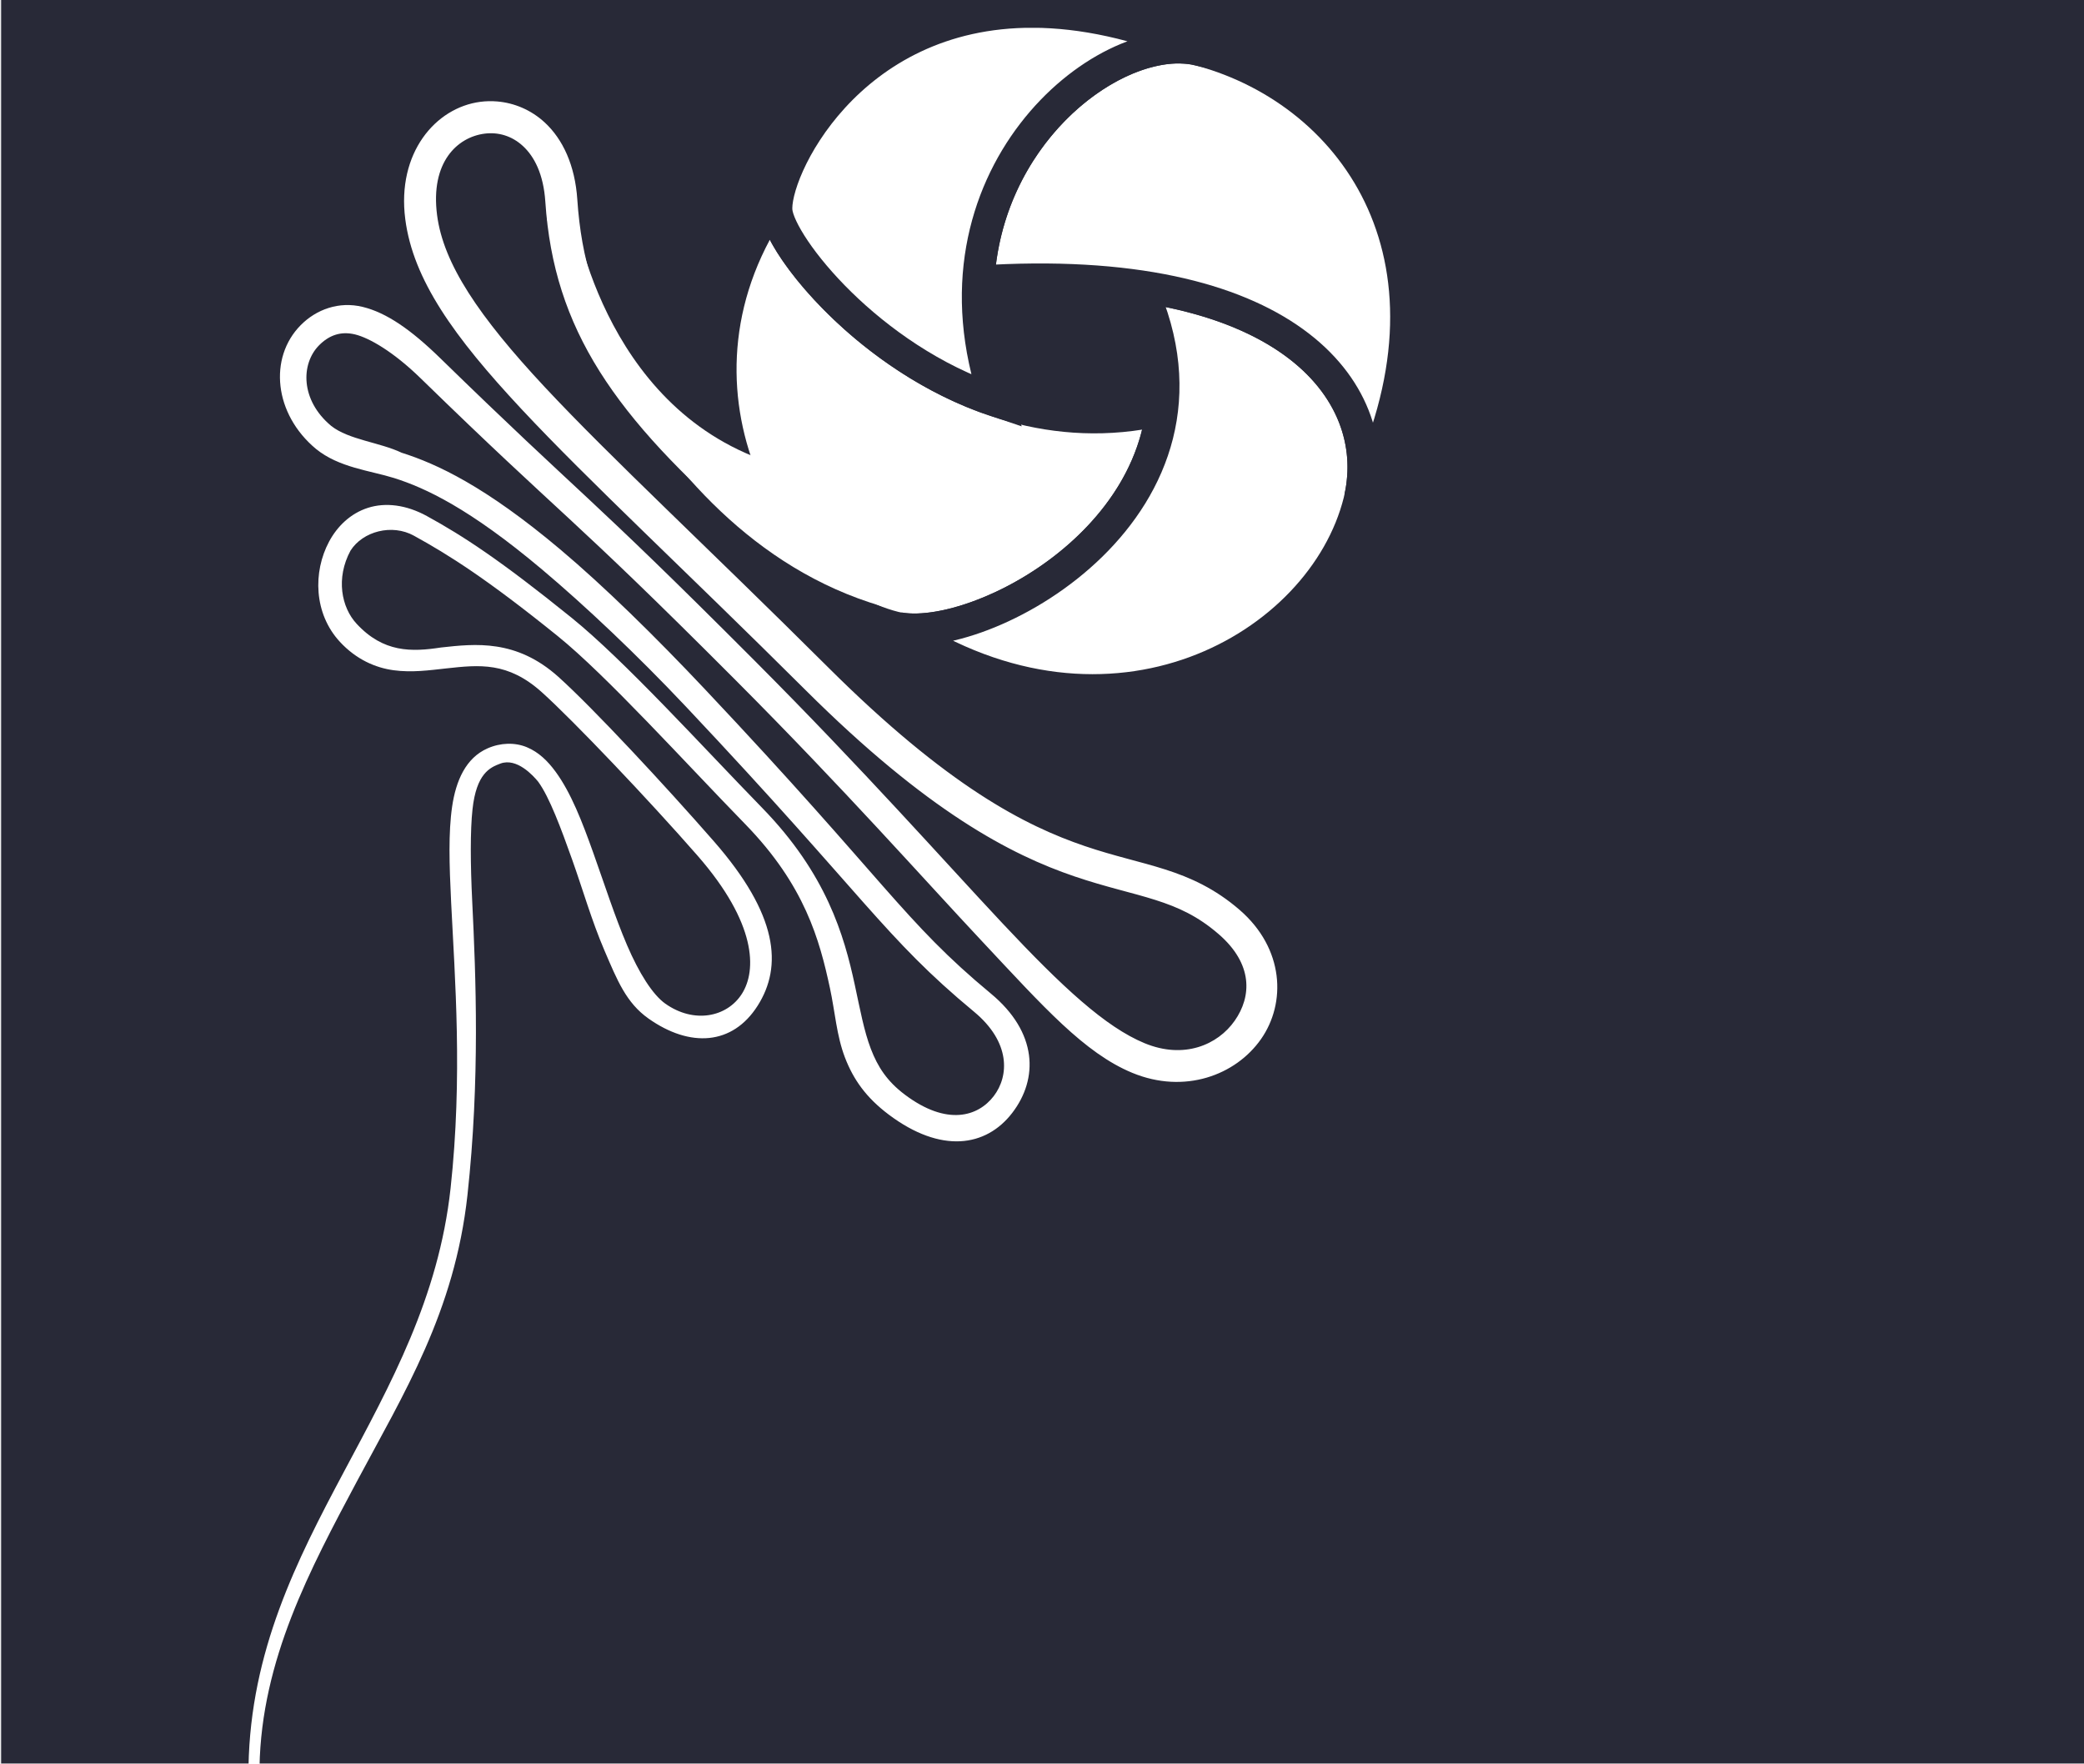
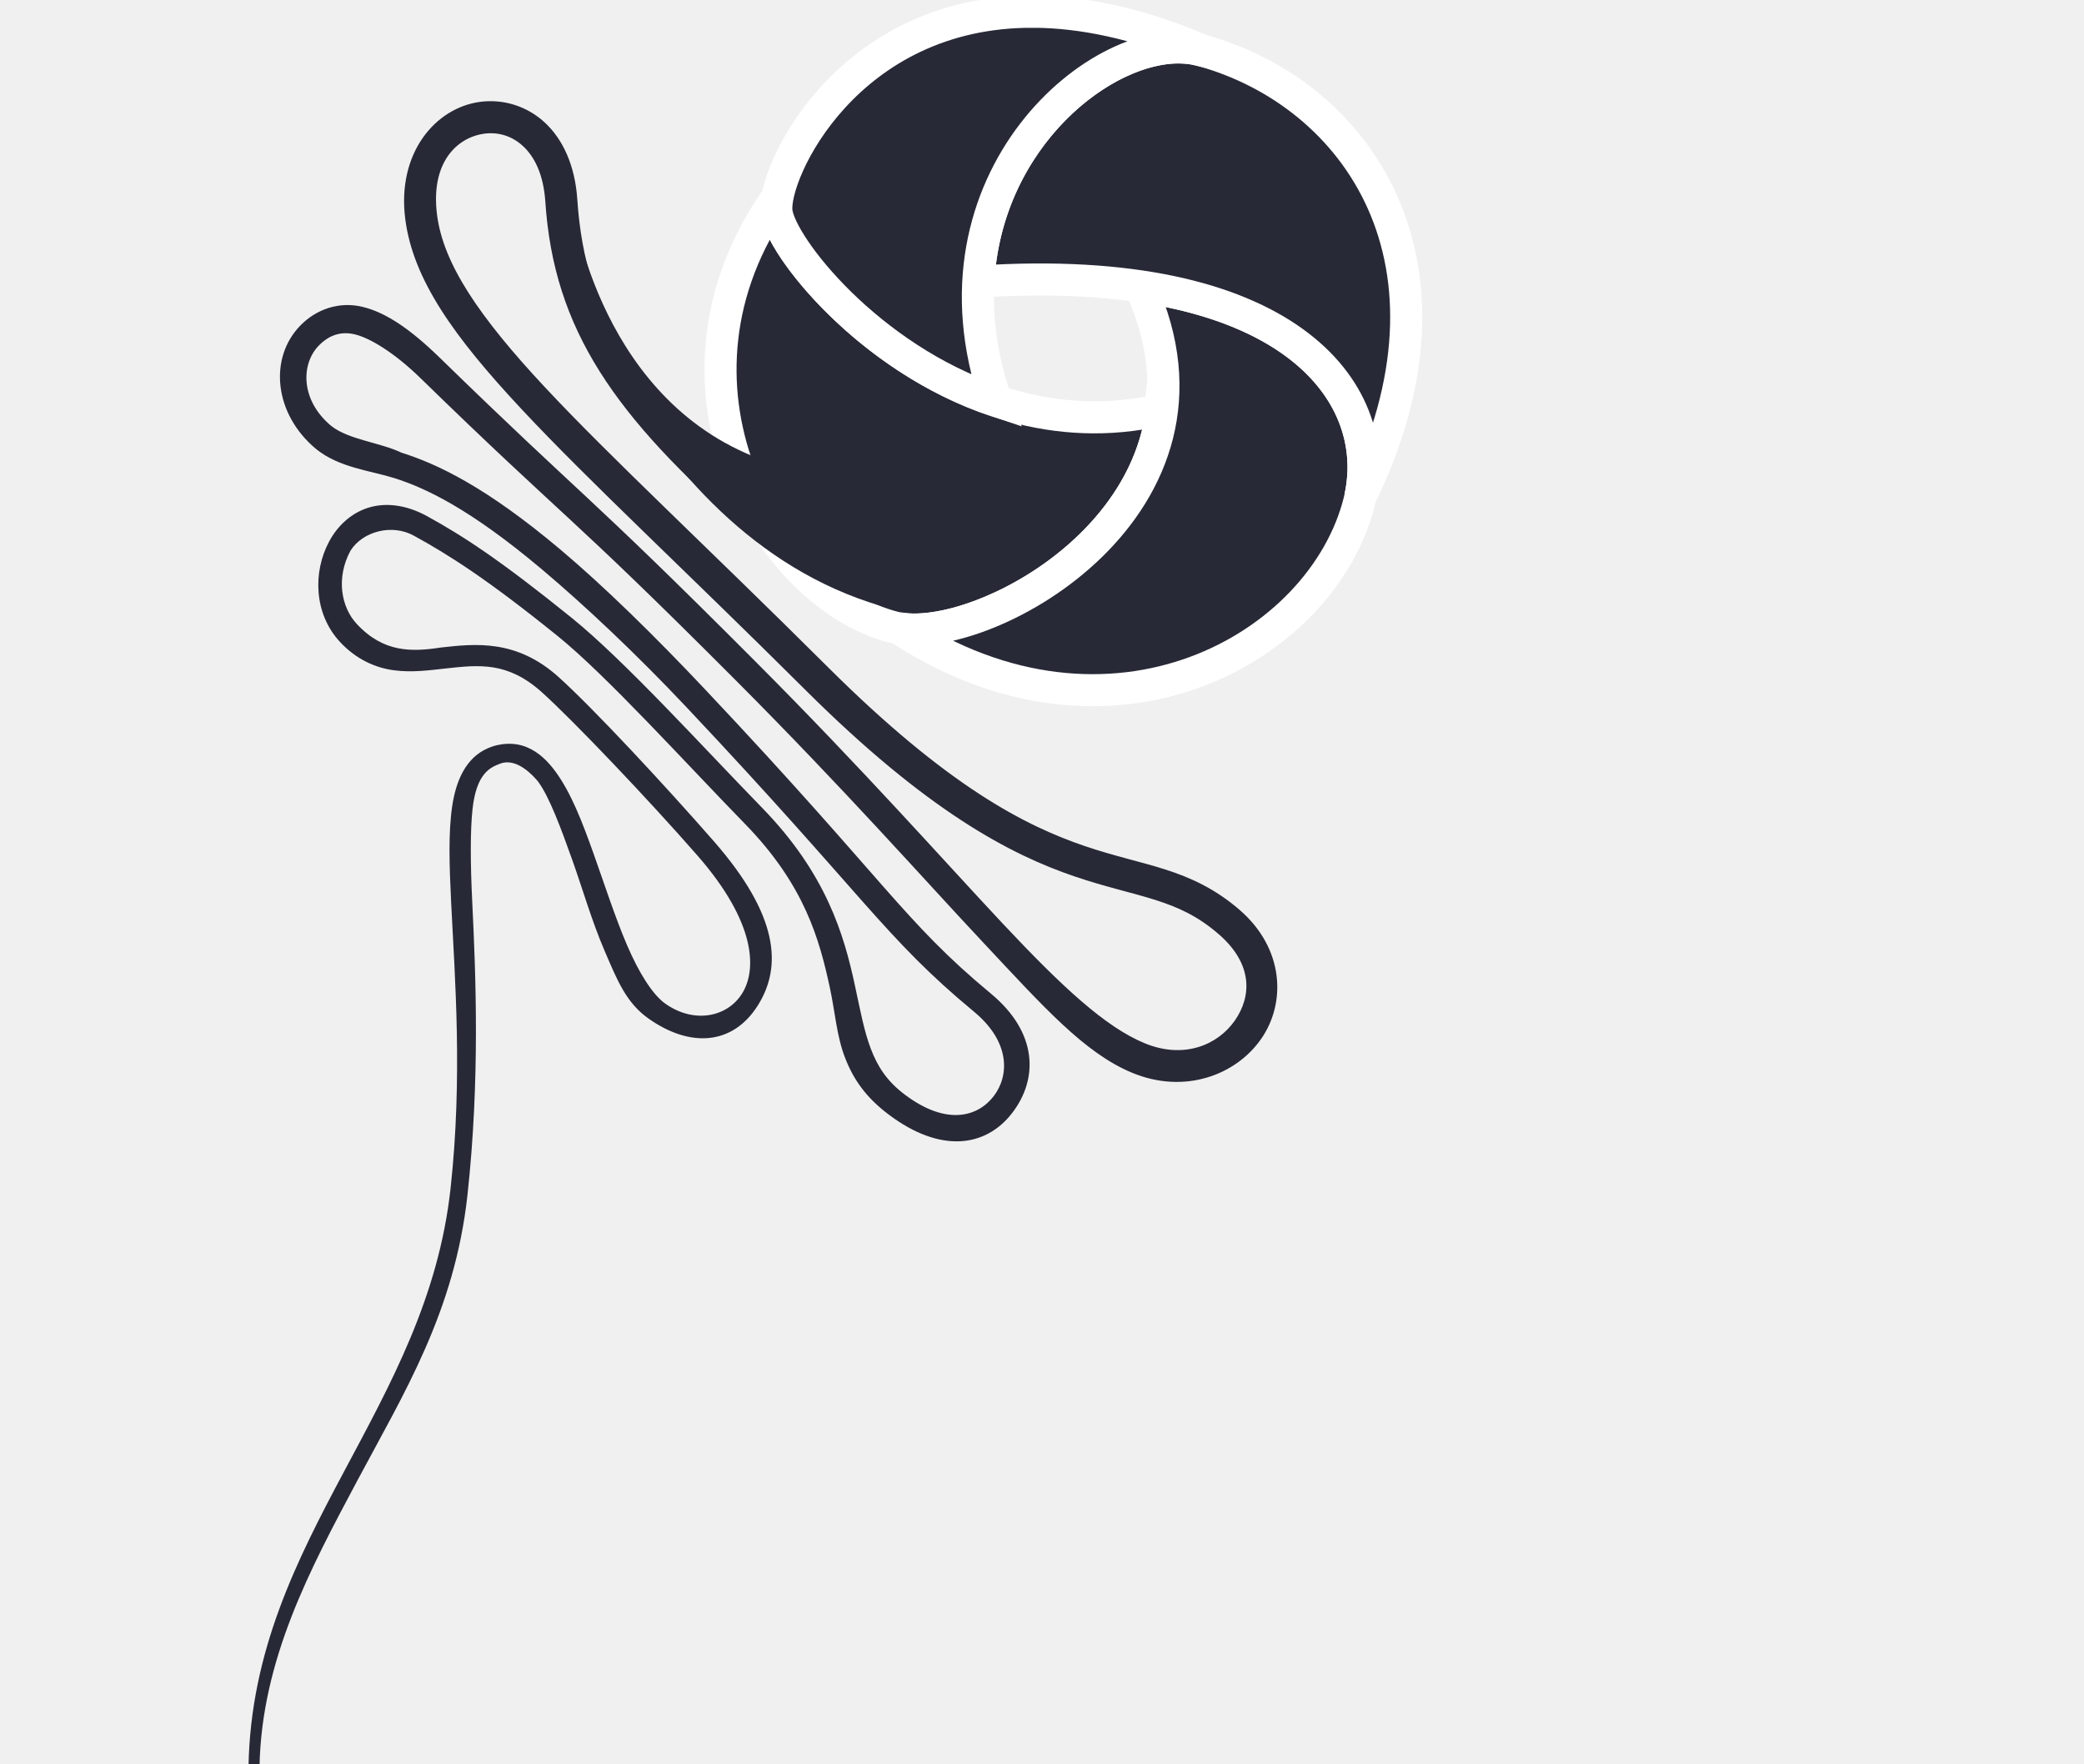
<svg xmlns="http://www.w3.org/2000/svg" width="325" height="275" viewBox="0 0 325 275" id="svg2" version="1.1">
  <defs id="defs4" />
-   <g id="layer2" style="display:inline" transform="translate(0,-777.3621)">
+   <g id="layer2" style="display:none" transform="translate(0,-777.3621)">
    <rect style="fill:#282937;fill-opacity:1;stroke:none;stroke-width:10;stroke-miterlimit:4;stroke-dasharray:none;stroke-opacity:1" id="rect4153" width="325.209" height="276.429" x="0.179" y="775.934" />
  </g>
  <g id="layer1" transform="translate(0,-777.3621)" style="display:inline">
-     <path style="display:inline;fill:#ffffff;fill-opacity:1;fill-rule:evenodd;stroke:#282937;stroke-width:5;stroke-linecap:butt;stroke-linejoin:miter;stroke-miterlimit:4;stroke-dasharray:none;stroke-opacity:1" d="m 121.263,808.073 c -20.523,28.926 -1.775,62.132 18.223,67.131 11.538,2.884 42.691,-12.634 41.934,-38.609 l -0.506,4.682 c -32.679,7.5 -58.927,-23.393 -59.82,-30.893 -0.07,-0.59 -0.005,-1.386 0.17,-2.311 z" id="path4233" />
-     <path style="display:inline;fill:#ffffff;fill-opacity:1;fill-rule:evenodd;stroke:#282937;stroke-width:5;stroke-linecap:butt;stroke-linejoin:miter;stroke-miterlimit:4;stroke-dasharray:none;stroke-opacity:1" d="m 176.487,821.821 1.391,0.348 c 15.466,33.92 -23.567,55.706 -37.713,53.158 33.158,21.792 66.116,3.053 71.82,-19.766 3.381,-13.524 -5.802,-29.822 -35.498,-33.74 z" id="path4218" />
-     <path style="display:inline;fill:#ffffff;fill-opacity:1;fill-rule:evenodd;stroke:#282937;stroke-width:5;stroke-linecap:butt;stroke-linejoin:miter;stroke-miterlimit:4;stroke-dasharray:none;stroke-opacity:1" d="m 184.401,784.76 c -12.267,-0.49 -30.593,14.027 -31.828,36.514 48.041,-3.152 63.147,17.076 59.559,33.6 17.821,-36.429 -0.301,-62.927 -24.789,-69.67 -0.929,-0.256 -1.914,-0.402 -2.941,-0.443 z" id="path4207" />
-     <path style="display:inline;fill:#ffffff;fill-opacity:1;fill-rule:evenodd;stroke:#282937;stroke-width:5;stroke-linecap:butt;stroke-linejoin:miter;stroke-miterlimit:4;stroke-dasharray:none;stroke-opacity:1" d="m 161.189,779.192 c -29.159,-0.152 -40.807,25.215 -40.096,31.191 0.642,5.394 14.402,22.89 34.236,29.498 -11.915,-34.639 16.699,-58.364 31.645,-54.756 l 0.012,-0.1 c -9.793,-4.099 -18.364,-5.795 -25.797,-5.834 z" id="path4238" />
-     <path style="color:#000000;clip-rule:nonzero;display:inline;overflow:visible;visibility:visible;opacity:1;isolation:auto;mix-blend-mode:normal;color-interpolation:sRGB;color-interpolation-filters:linearRGB;solid-color:#000000;solid-opacity:1;fill:#ffffff;fill-opacity:1;fill-rule:evenodd;stroke:none;stroke-width:5;stroke-linecap:butt;stroke-linejoin:miter;stroke-miterlimit:4;stroke-dasharray:none;stroke-dashoffset:0;stroke-opacity:1;color-rendering:auto;image-rendering:auto;shape-rendering:auto;text-rendering:auto;enable-background:accumulate" d="M 141.318,872.863 C 99.662,863.771 85.283,811.46 85.283,811.46 l 3.857,-2.908 c 0,0 3.565,29.876 28.256,39.939 19.662,8.014 23.922,24.371 23.922,24.371 z" id="path4296" />
+     <path style="display:inline;fill:#282937;fill-opacity:1;fill-rule:evenodd;stroke:#ffffff;stroke-width:5;stroke-linecap:butt;stroke-linejoin:miter;stroke-miterlimit:4;stroke-dasharray:none;stroke-opacity:1" d="m 121.263,808.073 c -20.523,28.926 -1.775,62.132 18.223,67.131 11.538,2.884 42.691,-12.634 41.934,-38.609 l -0.506,4.682 c -32.679,7.5 -58.927,-23.393 -59.82,-30.893 -0.07,-0.59 -0.005,-1.386 0.17,-2.311 z" id="path4233" />
+     <path style="display:inline;fill:#282937;fill-opacity:1;fill-rule:evenodd;stroke:#ffffff;stroke-width:5;stroke-linecap:butt;stroke-linejoin:miter;stroke-miterlimit:4;stroke-dasharray:none;stroke-opacity:1" d="m 176.487,821.821 1.391,0.348 c 15.466,33.92 -23.567,55.706 -37.713,53.158 33.158,21.792 66.116,3.053 71.82,-19.766 3.381,-13.524 -5.802,-29.822 -35.498,-33.74 z" id="path4218" />
+     <path style="display:inline;fill:#282937;fill-opacity:1;fill-rule:evenodd;stroke:#ffffff;stroke-width:5;stroke-linecap:butt;stroke-linejoin:miter;stroke-miterlimit:4;stroke-dasharray:none;stroke-opacity:1" d="m 184.401,784.76 c -12.267,-0.49 -30.593,14.027 -31.828,36.514 48.041,-3.152 63.147,17.076 59.559,33.6 17.821,-36.429 -0.301,-62.927 -24.789,-69.67 -0.929,-0.256 -1.914,-0.402 -2.941,-0.443 z" id="path4207" />
+     <path style="display:inline;fill:#282937;fill-opacity:1;fill-rule:evenodd;stroke:#ffffff;stroke-width:5;stroke-linecap:butt;stroke-linejoin:miter;stroke-miterlimit:4;stroke-dasharray:none;stroke-opacity:1" d="m 161.189,779.192 c -29.159,-0.152 -40.807,25.215 -40.096,31.191 0.642,5.394 14.402,22.89 34.236,29.498 -11.915,-34.639 16.699,-58.364 31.645,-54.756 l 0.012,-0.1 c -9.793,-4.099 -18.364,-5.795 -25.797,-5.834 z" id="path4238" />
+     <path style="color:#000000;clip-rule:nonzero;display:inline;overflow:visible;visibility:visible;opacity:1;isolation:auto;mix-blend-mode:normal;color-interpolation:sRGB;color-interpolation-filters:linearRGB;solid-color:#000000;solid-opacity:1;fill:#282937;fill-opacity:1;fill-rule:evenodd;stroke:none;stroke-width:5;stroke-linecap:butt;stroke-linejoin:miter;stroke-miterlimit:4;stroke-dasharray:none;stroke-dashoffset:0;stroke-opacity:1;color-rendering:auto;image-rendering:auto;shape-rendering:auto;text-rendering:auto;enable-background:accumulate" d="M 141.318,872.863 C 99.662,863.771 85.283,811.46 85.283,811.46 l 3.857,-2.908 c 0,0 3.565,29.876 28.256,39.939 19.662,8.014 23.922,24.371 23.922,24.371 z" id="path4296" />
  </g>
  <g id="layer4" style="display:none">
    <path transform="translate(0,-777.3621)" style="display:inline;fill:none;fill-rule:evenodd;stroke:#ffffff;stroke-width:5;stroke-linecap:butt;stroke-linejoin:miter;stroke-miterlimit:4;stroke-dasharray:none;stroke-opacity:1" d="m 118.236,858.498 c -20.62,-17.966 -29.413,-30.576 -30.699,-49.861 -1.286,-19.285 -24.253,-16.017 -21.857,2.571 2.196,17.035 23.803,34.249 61.712,71.998 37.687,37.527 50.148,25.706 64.284,37.928 12.375,10.699 0.135,27.122 -14.142,21.214 -13.545,-5.605 -27.294,-25.773 -61.641,-60.212 -26.499,-26.57 -26.427,-25.142 -48.999,-47.141 -8.855,-8.631 -14.206,-9.239 -18.231,-5.161 -3.935,3.986 -3.473,10.883 2.206,15.609 6.233,5.187 12.237,-0.573 35.248,18.794 6.827,5.745 14.964,13.431 22.646,21.578 28.236,29.95 30.867,35.902 44.733,47.397 13.018,10.79 0.809,27.896 -13.89,16.852 C 126.965,940.562 136.435,924.955 117.052,905.067 107.752,895.526 95.487,882.034 87.52,875.602 76.457,866.671 70.925,863.08 65.38,860.033 c -11.118,-6.109 -16.982,8.768 -10.531,15.724 8.661,9.339 19.451,-2.965 31.314,7.684 5.131,4.606 16.853,16.954 24.491,25.693 19.252,22.028 2.597,34.499 -8.331,26.785 -10.928,-7.714 -13.031,-44.962 -25.285,-39.571 -9.313,4.098 -0.429,31.214 -4.286,66.57 -3.857,35.356 -30.856,55.215 -31.499,89.928" id="path4138" />
  </g>
  <g id="layer3" style="display:inline">
-     <path transform="translate(0,-777.3621)" style="color:#000000;font-style:normal;font-variant:normal;font-weight:normal;font-stretch:normal;font-size:medium;line-height:normal;font-family:sans-serif;text-indent:0;text-align:start;text-decoration:none;text-decoration-line:none;text-decoration-style:solid;text-decoration-color:#000000;letter-spacing:normal;word-spacing:normal;text-transform:none;direction:ltr;block-progression:tb;writing-mode:lr-tb;baseline-shift:baseline;text-anchor:start;white-space:normal;clip-rule:nonzero;display:inline;overflow:visible;visibility:visible;opacity:1;isolation:auto;mix-blend-mode:normal;color-interpolation:sRGB;color-interpolation-filters:linearRGB;solid-color:#000000;solid-opacity:1;fill:#ffffff;fill-opacity:1;fill-rule:evenodd;stroke:none;stroke-width:5;stroke-linecap:butt;stroke-linejoin:miter;stroke-miterlimit:4;stroke-dasharray:none;stroke-dashoffset:0;stroke-opacity:1;color-rendering:auto;image-rendering:auto;shape-rendering:auto;text-rendering:auto;enable-background:accumulate" d="m 77.549,793.184 c -0.883,-0.075 -1.768,-0.057 -2.643,0.057 -6.993,0.911 -13.035,7.97 -11.705,18.287 1.217,9.443 7.591,18.348 18.117,29.619 10.526,11.271 25.389,24.991 44.311,43.832 19.034,18.954 32.022,25.675 41.934,29.047 4.956,1.686 9.077,2.545 12.646,3.686 3.569,1.141 6.588,2.508 9.834,5.314 5.4,4.669 5.155,9.734 2.51,13.508 -2.645,3.773 -7.913,6.049 -14.062,3.504 -6.07,-2.512 -12.776,-8.696 -22.152,-18.693 -9.377,-9.997 -21.446,-23.7 -38.674,-40.975 -26.529,-26.601 -26.489,-25.202 -49.023,-47.166 -4.587,-4.471 -8.384,-7.081 -12.078,-7.984 -3.694,-0.904 -7.232,0.38 -9.678,2.857 -5.016,5.082 -4.16,13.839 2.387,19.287 3.6,2.926 8.418,3.368 12.178,4.541 4.846,1.531 11.728,4.709 23.059,14.244 6.735,5.668 14.823,13.302 22.437,21.379 28.176,29.886 30.884,35.942 44.957,47.607 5.713,4.736 5.486,10.01 3.061,13.166 -2.426,3.156 -7.266,4.712 -13.854,-0.238 -2.778,-2.087 -4.229,-4.343 -5.301,-7.139 -1.072,-2.795 -1.677,-6.147 -2.508,-9.992 -1.661,-7.691 -4.397,-17.286 -14.459,-27.609 -9.244,-9.484 -21.431,-22.948 -29.752,-29.666 -11.125,-8.981 -16.85,-12.707 -22.506,-15.814 -3.236,-1.778 -6.481,-2.161 -9.209,-1.287 -2.728,0.873 -4.783,2.889 -6.053,5.26 -2.54,4.742 -2.393,11.236 1.693,15.643 2.527,2.725 5.511,4.035 8.377,4.422 2.866,0.387 5.586,5e-5 8.186,-0.285 5.198,-0.57 9.619,-1.046 14.914,3.707 4.887,4.386 16.708,16.815 24.279,25.479 9.237,10.569 9.252,17.903 6.926,21.559 -2.326,3.655 -7.477,4.685 -11.934,1.539 -1.989,-1.404 -4.125,-4.808 -5.98,-9.139 -1.856,-4.33 -3.521,-9.504 -5.252,-14.359 -1.731,-4.856 -3.473,-9.38 -5.893,-12.684 -1.21,-1.652 -2.632,-3.053 -4.488,-3.82 -1.856,-0.768 -4.09,-0.707 -6.119,0.186 -3.393,1.493 -4.933,5.048 -5.523,9.084 -0.59,4.036 -0.445,8.999 -0.156,14.889 0.578,11.78 1.815,27.209 -0.084,44.613 -1.866,17.103 -9.348,30.547 -16.676,44.301 -7.328,13.753 -14.505,27.858 -14.838,45.853 l 1.715,0.092 c 0.31,-16.718 7.903,-30.847 15.199,-44.541 7.296,-13.693 15.243,-26.404 17.234,-44.657 1.958,-17.952 1.31,-34.138 0.739,-45.779 -0.286,-5.821 -0.317,-11.041 0.046,-14.362 0.61,-5.578 2.711,-6.518 4.358,-7.126 2.554,-0.943 5.108,1.882 5.886,2.834 1.762,2.406 3.588,7.356 5.28,12.103 1.692,4.747 3.055,9.554 5.05,14.208 1.995,4.655 3.397,8.167 6.873,10.621 6.472,4.568 13.093,4.166 17.013,-1.992 3.92,-6.159 3.206,-14.18 -6.809,-25.639 -7.704,-8.815 -18.886,-20.83 -24.261,-25.656 -6.568,-5.895 -12.968,-5.163 -18.296,-4.578 -4.587,0.705 -8.986,0.824 -13.172,-3.703 -2.365,-2.55 -3.267,-7.099 -0.951,-11.396 1.911,-3.022 6.479,-4.225 9.897,-2.33 5.433,2.985 11.404,6.757 22.405,15.638 7.613,6.146 19.894,19.731 29.249,29.329 9.321,9.564 11.605,18.095 13.215,25.555 0.805,3.73 1.034,7.428 2.348,10.853 1.314,3.424 3.295,6.241 6.839,8.904 8.111,6.094 15.145,5.062 19.244,-0.271 4.099,-5.333 3.973,-12.556 -3.331,-18.61 -13.66,-11.323 -16.276,-17.426 -44.573,-47.44 -7.747,-8.218 -15.683,-16.016 -22.601,-21.839 -11.681,-9.831 -19.243,-13.332 -24.71,-15.059 -3.442,-1.637 -8.251,-2.016 -10.991,-4.185 -4.811,-4.004 -4.752,-9.671 -1.899,-12.561 1.58,-1.601 3.425,-2.241 5.626,-1.703 2.201,0.538 5.949,2.673 10.217,6.833 22.608,22.036 22.63,20.514 49.099,47.054 17.119,17.165 29.097,30.766 38.568,40.863 9.471,10.098 15.843,17.304 23.319,20.398 8.128,3.363 16.12,0.382 20.07,-5.254 3.95,-5.636 3.639,-14.13 -3.336,-20.16 -3.822,-3.305 -7.661,-5.042 -11.582,-6.295 -3.921,-1.253 -7.921,-2.077 -12.559,-3.654 -9.274,-3.155 -21.361,-9.285 -40.014,-27.859 -18.988,-18.908 -33.882,-32.669 -44.186,-43.701 -10.303,-11.032 -15.834,-19.251 -16.812,-26.844 -1.066,-8.271 3.178,-12.141 7.391,-12.689 2.106,-0.274 4.241,0.309 5.998,1.928 1.757,1.618 3.206,4.352 3.494,8.676 1.331,19.968 10.76,33.464 31.551,51.58 l 3.285,-3.77 C 99.431,838.796 91.271,827.073 90.031,808.471 c -0.355,-5.319 -2.258,-9.41 -5.094,-12.021 -2.127,-1.959 -4.74,-3.039 -7.389,-3.266 z" id="path4343" />
+     <path transform="translate(0,-777.3621)" style="color:#000000;font-style:normal;font-variant:normal;font-weight:normal;font-stretch:normal;font-size:medium;line-height:normal;font-family:sans-serif;text-indent:0;text-align:start;text-decoration:none;text-decoration-line:none;text-decoration-style:solid;text-decoration-color:#000000;letter-spacing:normal;word-spacing:normal;text-transform:none;direction:ltr;block-progression:tb;writing-mode:lr-tb;baseline-shift:baseline;text-anchor:start;white-space:normal;clip-rule:nonzero;display:inline;overflow:visible;visibility:visible;opacity:1;isolation:auto;mix-blend-mode:normal;color-interpolation:sRGB;color-interpolation-filters:linearRGB;solid-color:#000000;solid-opacity:1;fill:#282937;fill-opacity:1;fill-rule:evenodd;stroke:none;stroke-width:5;stroke-linecap:butt;stroke-linejoin:miter;stroke-miterlimit:4;stroke-dasharray:none;stroke-dashoffset:0;stroke-opacity:1;color-rendering:auto;image-rendering:auto;shape-rendering:auto;text-rendering:auto;enable-background:accumulate" d="m 77.549,793.184 c -0.883,-0.075 -1.768,-0.057 -2.643,0.057 -6.993,0.911 -13.035,7.97 -11.705,18.287 1.217,9.443 7.591,18.348 18.117,29.619 10.526,11.271 25.389,24.991 44.311,43.832 19.034,18.954 32.022,25.675 41.934,29.047 4.956,1.686 9.077,2.545 12.646,3.686 3.569,1.141 6.588,2.508 9.834,5.314 5.4,4.669 5.155,9.734 2.51,13.508 -2.645,3.773 -7.913,6.049 -14.062,3.504 -6.07,-2.512 -12.776,-8.696 -22.152,-18.693 -9.377,-9.997 -21.446,-23.7 -38.674,-40.975 -26.529,-26.601 -26.489,-25.202 -49.023,-47.166 -4.587,-4.471 -8.384,-7.081 -12.078,-7.984 -3.694,-0.904 -7.232,0.38 -9.678,2.857 -5.016,5.082 -4.16,13.839 2.387,19.287 3.6,2.926 8.418,3.368 12.178,4.541 4.846,1.531 11.728,4.709 23.059,14.244 6.735,5.668 14.823,13.302 22.437,21.379 28.176,29.886 30.884,35.942 44.957,47.607 5.713,4.736 5.486,10.01 3.061,13.166 -2.426,3.156 -7.266,4.712 -13.854,-0.238 -2.778,-2.087 -4.229,-4.343 -5.301,-7.139 -1.072,-2.795 -1.677,-6.147 -2.508,-9.992 -1.661,-7.691 -4.397,-17.286 -14.459,-27.609 -9.244,-9.484 -21.431,-22.948 -29.752,-29.666 -11.125,-8.981 -16.85,-12.707 -22.506,-15.814 -3.236,-1.778 -6.481,-2.161 -9.209,-1.287 -2.728,0.873 -4.783,2.889 -6.053,5.26 -2.54,4.742 -2.393,11.236 1.693,15.643 2.527,2.725 5.511,4.035 8.377,4.422 2.866,0.387 5.586,5e-5 8.186,-0.285 5.198,-0.57 9.619,-1.046 14.914,3.707 4.887,4.386 16.708,16.815 24.279,25.479 9.237,10.569 9.252,17.903 6.926,21.559 -2.326,3.655 -7.477,4.685 -11.934,1.539 -1.989,-1.404 -4.125,-4.808 -5.98,-9.139 -1.856,-4.33 -3.521,-9.504 -5.252,-14.359 -1.731,-4.856 -3.473,-9.38 -5.893,-12.684 -1.21,-1.652 -2.632,-3.053 -4.488,-3.82 -1.856,-0.768 -4.09,-0.707 -6.119,0.186 -3.393,1.493 -4.933,5.048 -5.523,9.084 -0.59,4.036 -0.445,8.999 -0.156,14.889 0.578,11.78 1.815,27.209 -0.084,44.613 -1.866,17.103 -9.348,30.547 -16.676,44.301 -7.328,13.753 -14.505,27.858 -14.838,45.853 l 1.715,0.092 c 0.31,-16.718 7.903,-30.847 15.199,-44.541 7.296,-13.693 15.243,-26.404 17.234,-44.657 1.958,-17.952 1.31,-34.138 0.739,-45.779 -0.286,-5.821 -0.317,-11.041 0.046,-14.362 0.61,-5.578 2.711,-6.518 4.358,-7.126 2.554,-0.943 5.108,1.882 5.886,2.834 1.762,2.406 3.588,7.356 5.28,12.103 1.692,4.747 3.055,9.554 5.05,14.208 1.995,4.655 3.397,8.167 6.873,10.621 6.472,4.568 13.093,4.166 17.013,-1.992 3.92,-6.159 3.206,-14.18 -6.809,-25.639 -7.704,-8.815 -18.886,-20.83 -24.261,-25.656 -6.568,-5.895 -12.968,-5.163 -18.296,-4.578 -4.587,0.705 -8.986,0.824 -13.172,-3.703 -2.365,-2.55 -3.267,-7.099 -0.951,-11.396 1.911,-3.022 6.479,-4.225 9.897,-2.33 5.433,2.985 11.404,6.757 22.405,15.638 7.613,6.146 19.894,19.731 29.249,29.329 9.321,9.564 11.605,18.095 13.215,25.555 0.805,3.73 1.034,7.428 2.348,10.853 1.314,3.424 3.295,6.241 6.839,8.904 8.111,6.094 15.145,5.062 19.244,-0.271 4.099,-5.333 3.973,-12.556 -3.331,-18.61 -13.66,-11.323 -16.276,-17.426 -44.573,-47.44 -7.747,-8.218 -15.683,-16.016 -22.601,-21.839 -11.681,-9.831 -19.243,-13.332 -24.71,-15.059 -3.442,-1.637 -8.251,-2.016 -10.991,-4.185 -4.811,-4.004 -4.752,-9.671 -1.899,-12.561 1.58,-1.601 3.425,-2.241 5.626,-1.703 2.201,0.538 5.949,2.673 10.217,6.833 22.608,22.036 22.63,20.514 49.099,47.054 17.119,17.165 29.097,30.766 38.568,40.863 9.471,10.098 15.843,17.304 23.319,20.398 8.128,3.363 16.12,0.382 20.07,-5.254 3.95,-5.636 3.639,-14.13 -3.336,-20.16 -3.822,-3.305 -7.661,-5.042 -11.582,-6.295 -3.921,-1.253 -7.921,-2.077 -12.559,-3.654 -9.274,-3.155 -21.361,-9.285 -40.014,-27.859 -18.988,-18.908 -33.882,-32.669 -44.186,-43.701 -10.303,-11.032 -15.834,-19.251 -16.812,-26.844 -1.066,-8.271 3.178,-12.141 7.391,-12.689 2.106,-0.274 4.241,0.309 5.998,1.928 1.757,1.618 3.206,4.352 3.494,8.676 1.331,19.968 10.76,33.464 31.551,51.58 l 3.285,-3.77 C 99.431,838.796 91.271,827.073 90.031,808.471 c -0.355,-5.319 -2.258,-9.41 -5.094,-12.021 -2.127,-1.959 -4.74,-3.039 -7.389,-3.266 z" id="path4343" />
  </g>
</svg>
